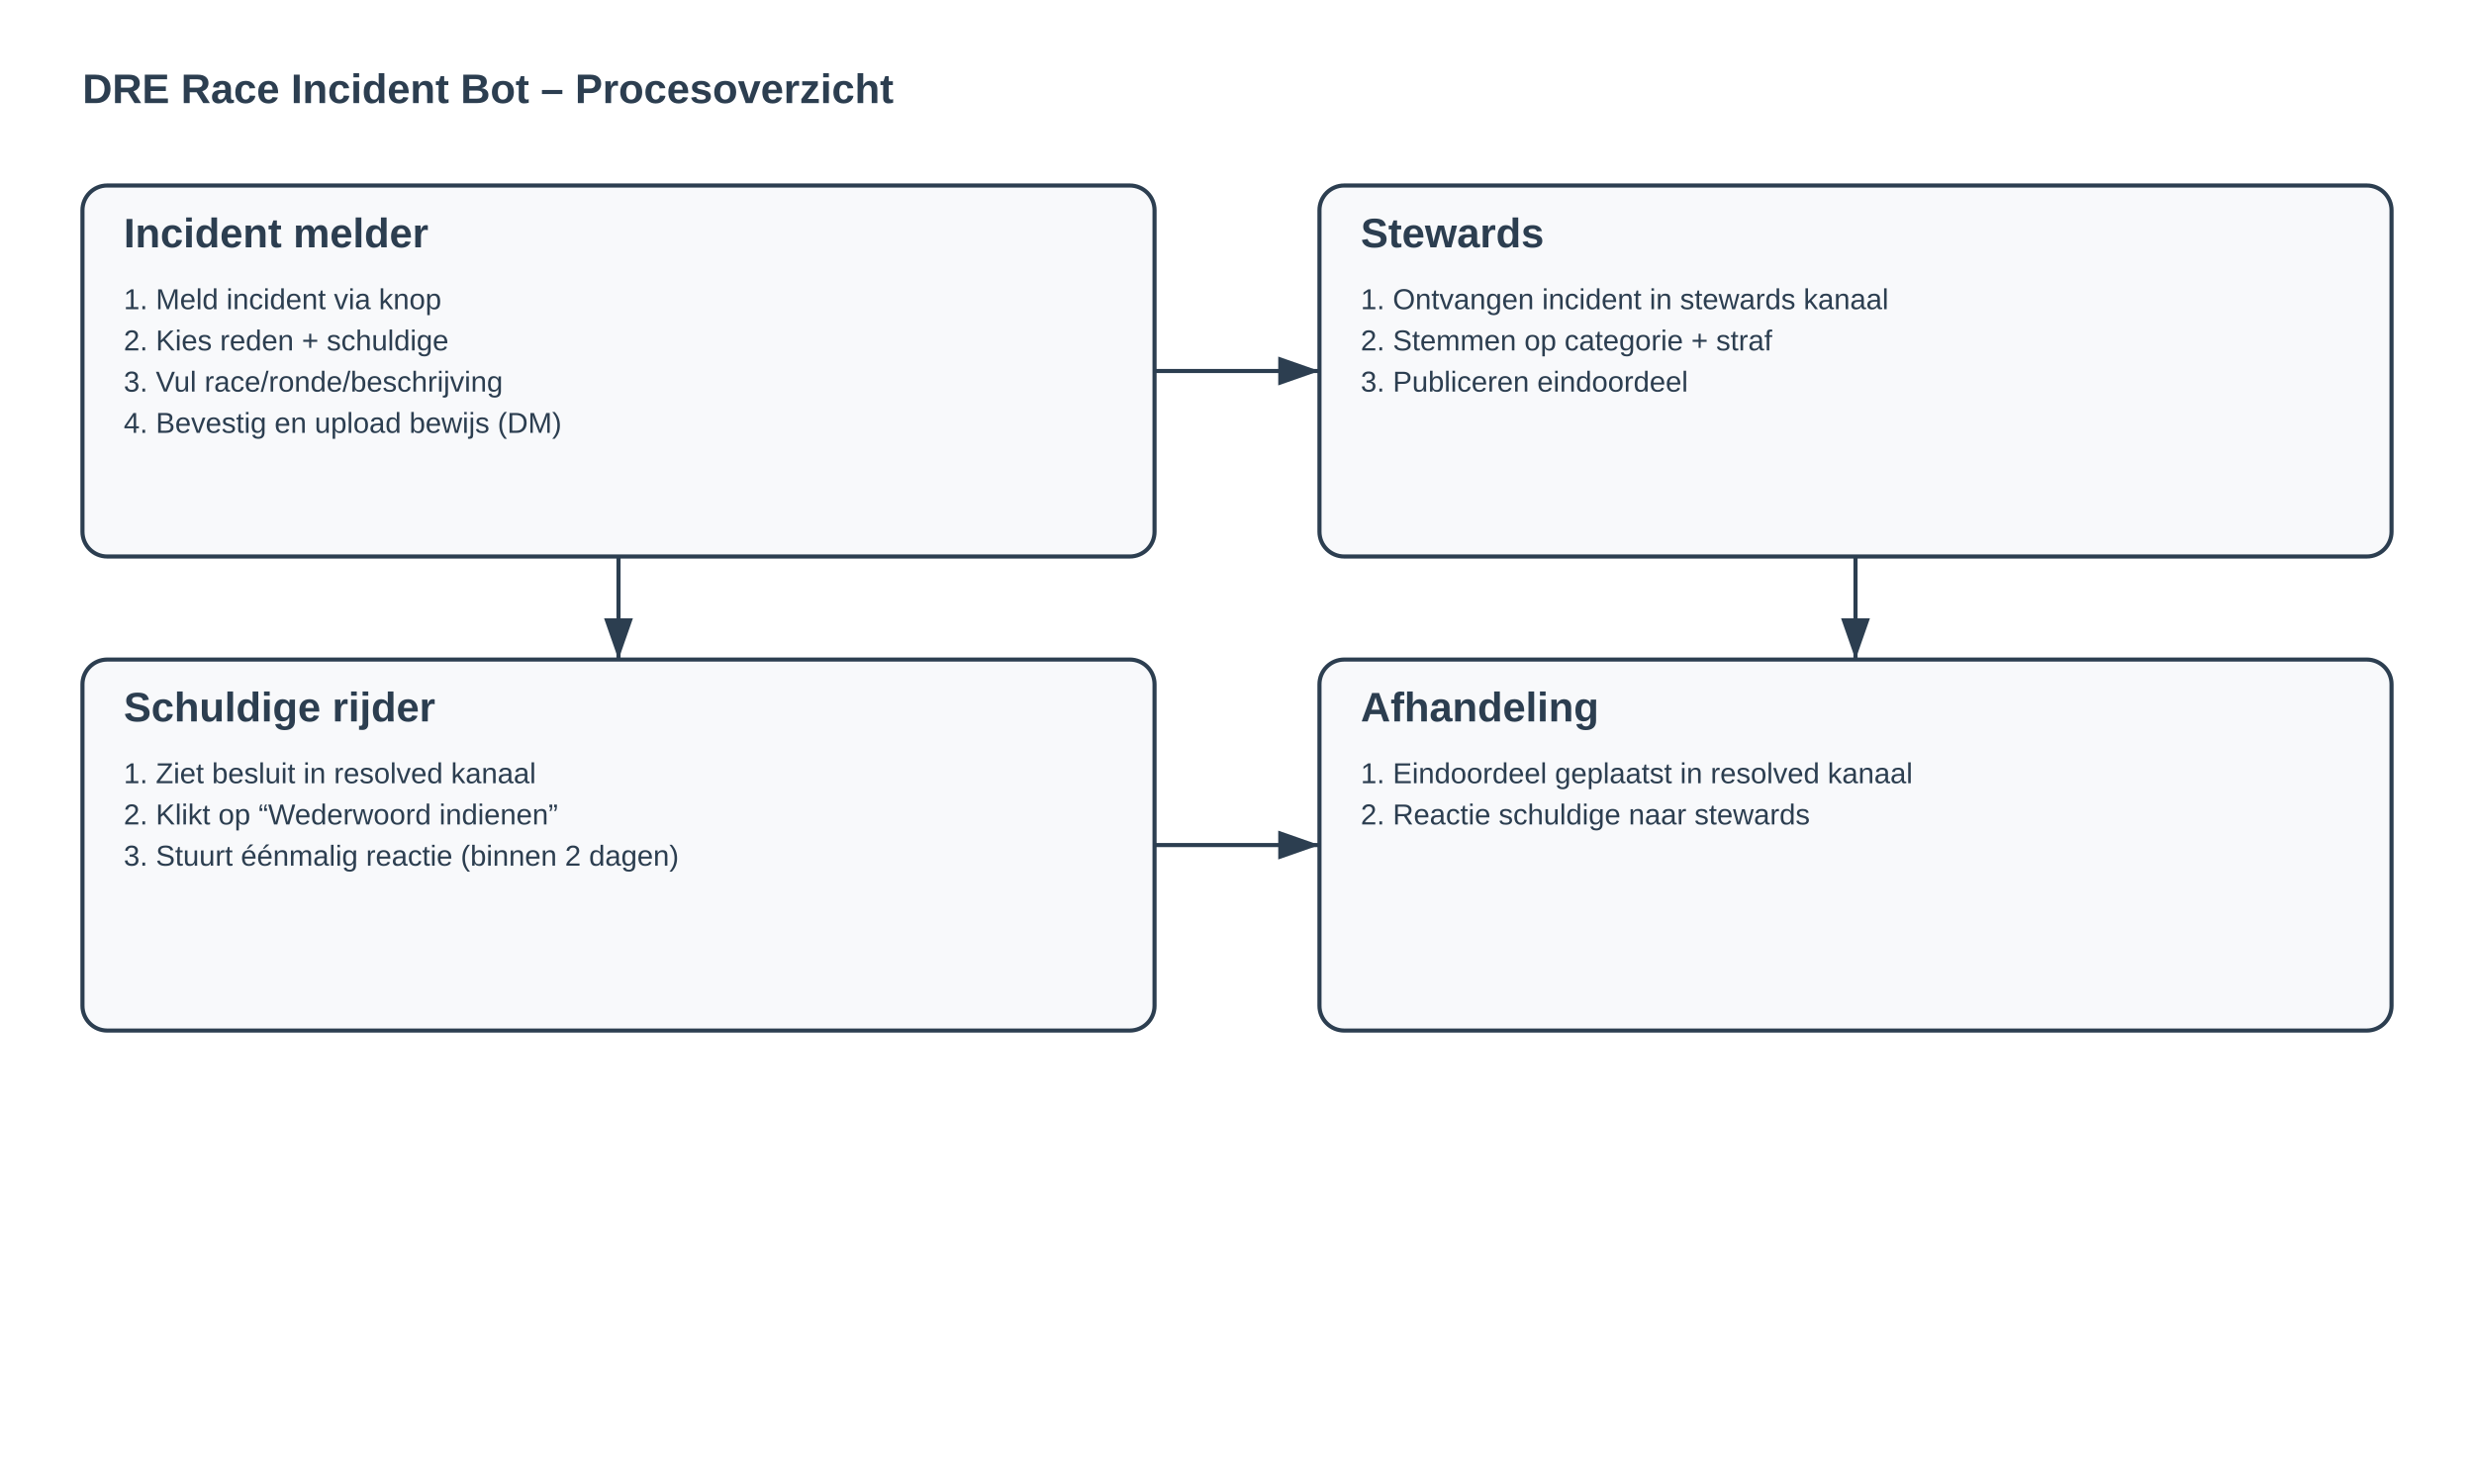
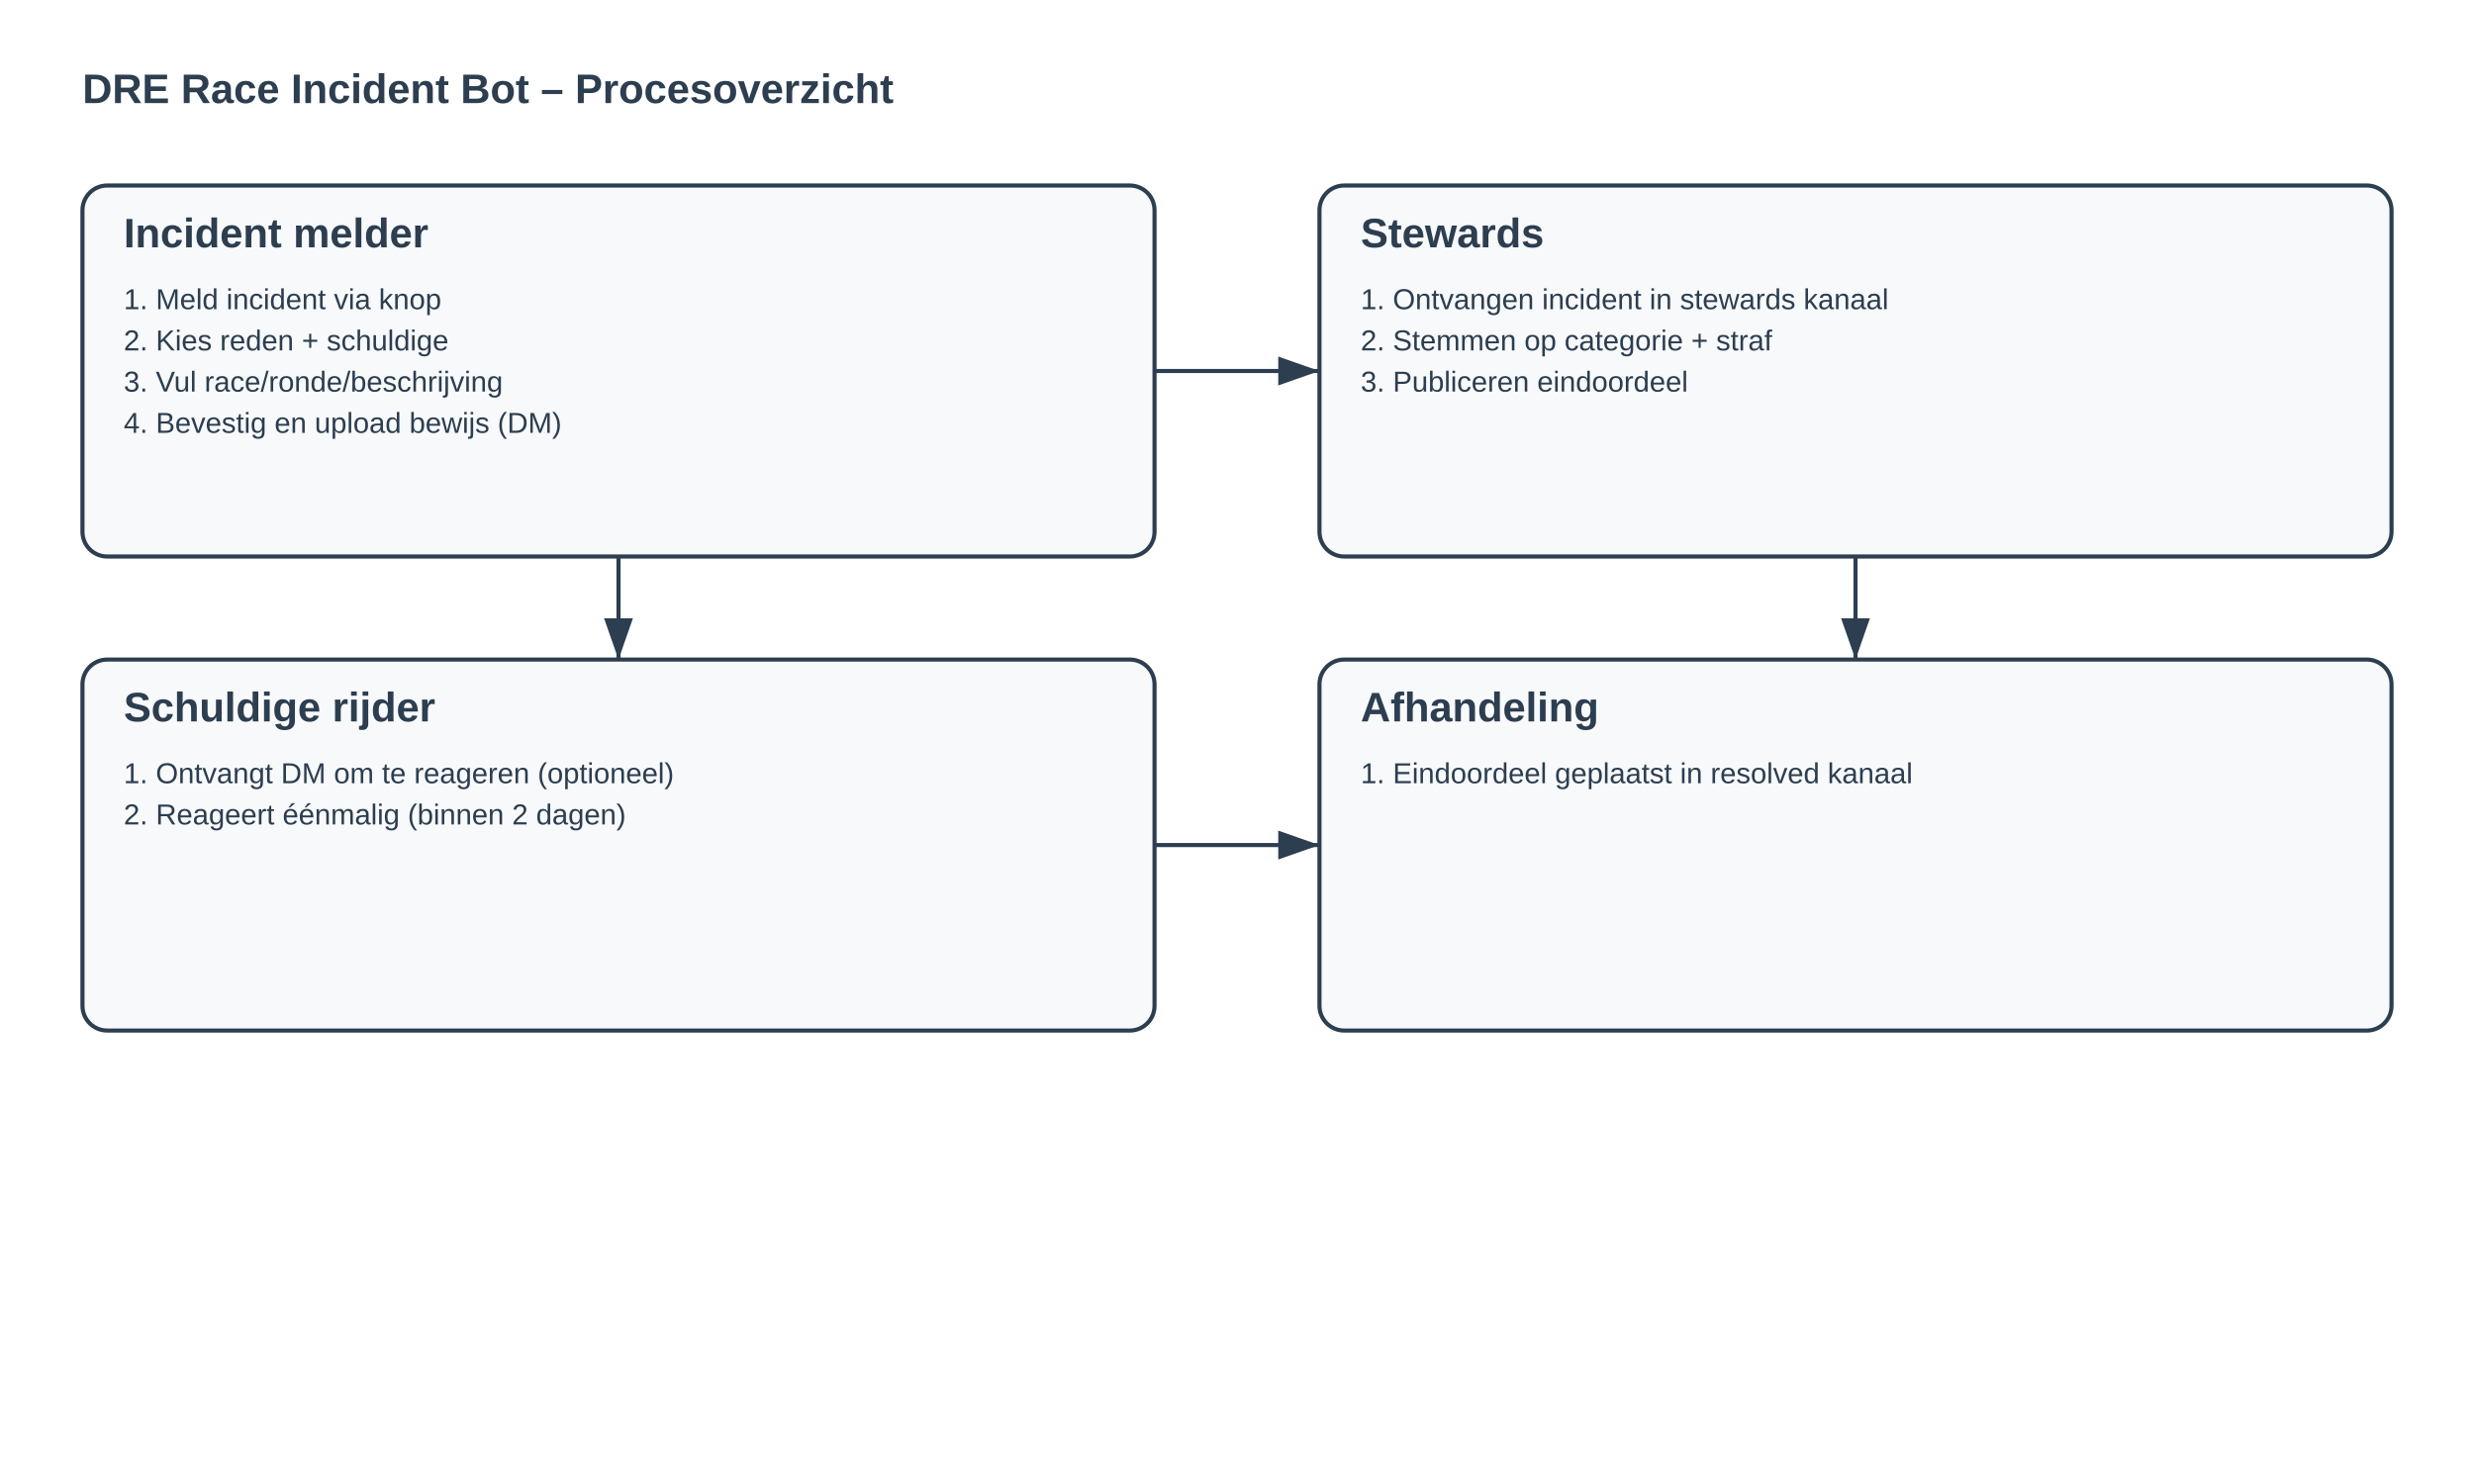
<svg xmlns="http://www.w3.org/2000/svg" width="1200" height="720" viewBox="0 0 1200 720">
  <defs>
    <style>
      .box{fill:#f8f9fb;stroke:#2c3e50;stroke-width:2;rx:12;ry:12}
      .title{font:700 20px Arial, sans-serif;fill:#2c3e50}
      .text{font:14px Arial, sans-serif;fill:#2c3e50}
      .arrow{stroke:#2c3e50;stroke-width:2;fill:none;marker-end:url(#arrowhead)}
    </style>
    <marker id="arrowhead" markerWidth="10" markerHeight="7" refX="10" refY="3.5" orient="auto">
      <polygon points="0 0, 10 3.5, 0 7" fill="#2c3e50" />
    </marker>
  </defs>
  <text x="40" y="50" class="title">DRE Race Incident Bot – Procesoverzicht</text>
  <rect x="40" y="90" width="520" height="180" class="box" />
  <text x="60" y="120" class="title">Incident melder</text>
  <text x="60" y="150" class="text">1. Meld incident via knop</text>
  <text x="60" y="170" class="text">2. Kies reden + schuldige</text>
  <text x="60" y="190" class="text">3. Vul race/ronde/beschrijving</text>
  <text x="60" y="210" class="text">4. Bevestig en upload bewijs (DM)</text>
  <rect x="640" y="90" width="520" height="180" class="box" />
  <text x="660" y="120" class="title">Stewards</text>
  <text x="660" y="150" class="text">1. Ontvangen incident in stewards kanaal</text>
  <text x="660" y="170" class="text">2. Stemmen op categorie + straf</text>
  <text x="660" y="190" class="text">3. Publiceren eindoordeel</text>
  <rect x="40" y="320" width="520" height="180" class="box" />
  <text x="60" y="350" class="title">Schuldige rijder</text>
-   <text x="60" y="380" class="text">1. Ziet besluit in resolved kanaal</text>
-   <text x="60" y="400" class="text">2. Klikt op “Wederwoord indienen”</text>
-   <text x="60" y="420" class="text">3. Stuurt éénmalig reactie (binnen 2 dagen)</text>
+   <text x="60" y="380" class="text">1. Ontvangt DM om te reageren (optioneel)</text>
+   <text x="60" y="400" class="text">2. Reageert éénmalig (binnen 2 dagen)</text>
  <rect x="640" y="320" width="520" height="180" class="box" />
  <text x="660" y="350" class="title">Afhandeling</text>
  <text x="660" y="380" class="text">1. Eindoordeel geplaatst in resolved kanaal</text>
-   <text x="660" y="400" class="text">2. Reactie schuldige naar stewards</text>
  <line x1="560" y1="180" x2="640" y2="180" class="arrow" />
  <line x1="300" y1="270" x2="300" y2="320" class="arrow" />
  <line x1="560" y1="410" x2="640" y2="410" class="arrow" />
  <line x1="900" y1="270" x2="900" y2="320" class="arrow" />
</svg>
